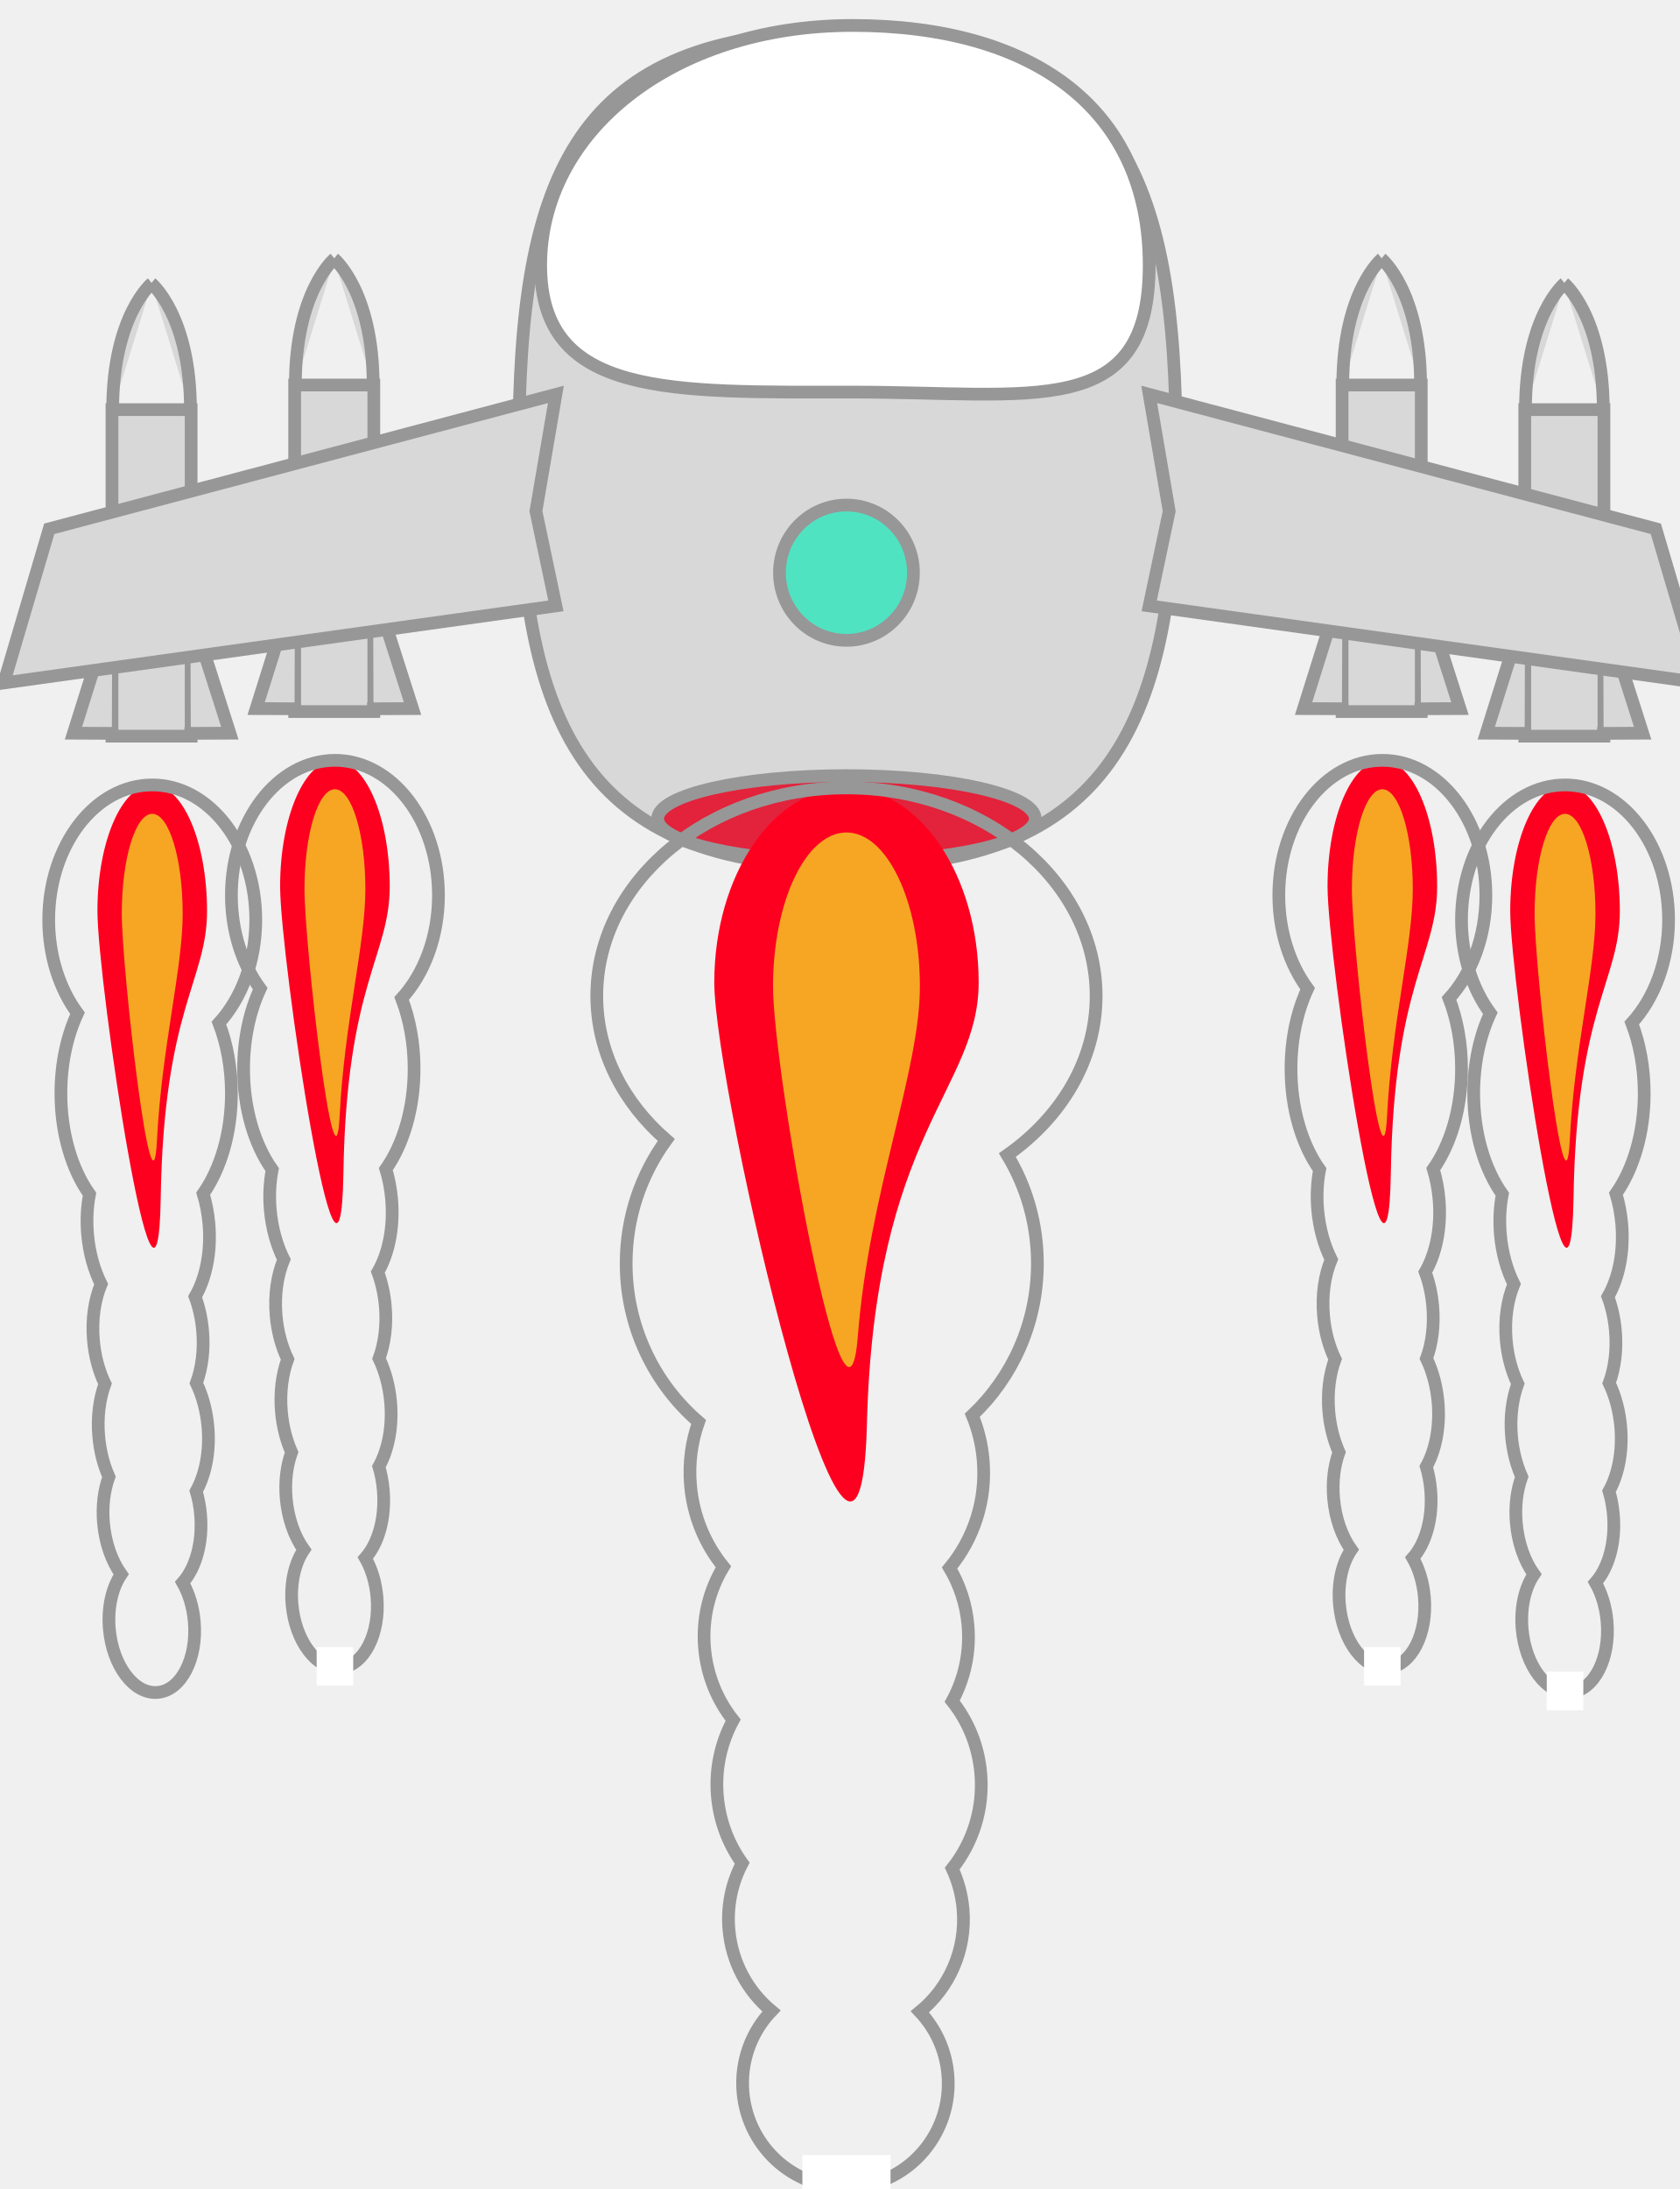
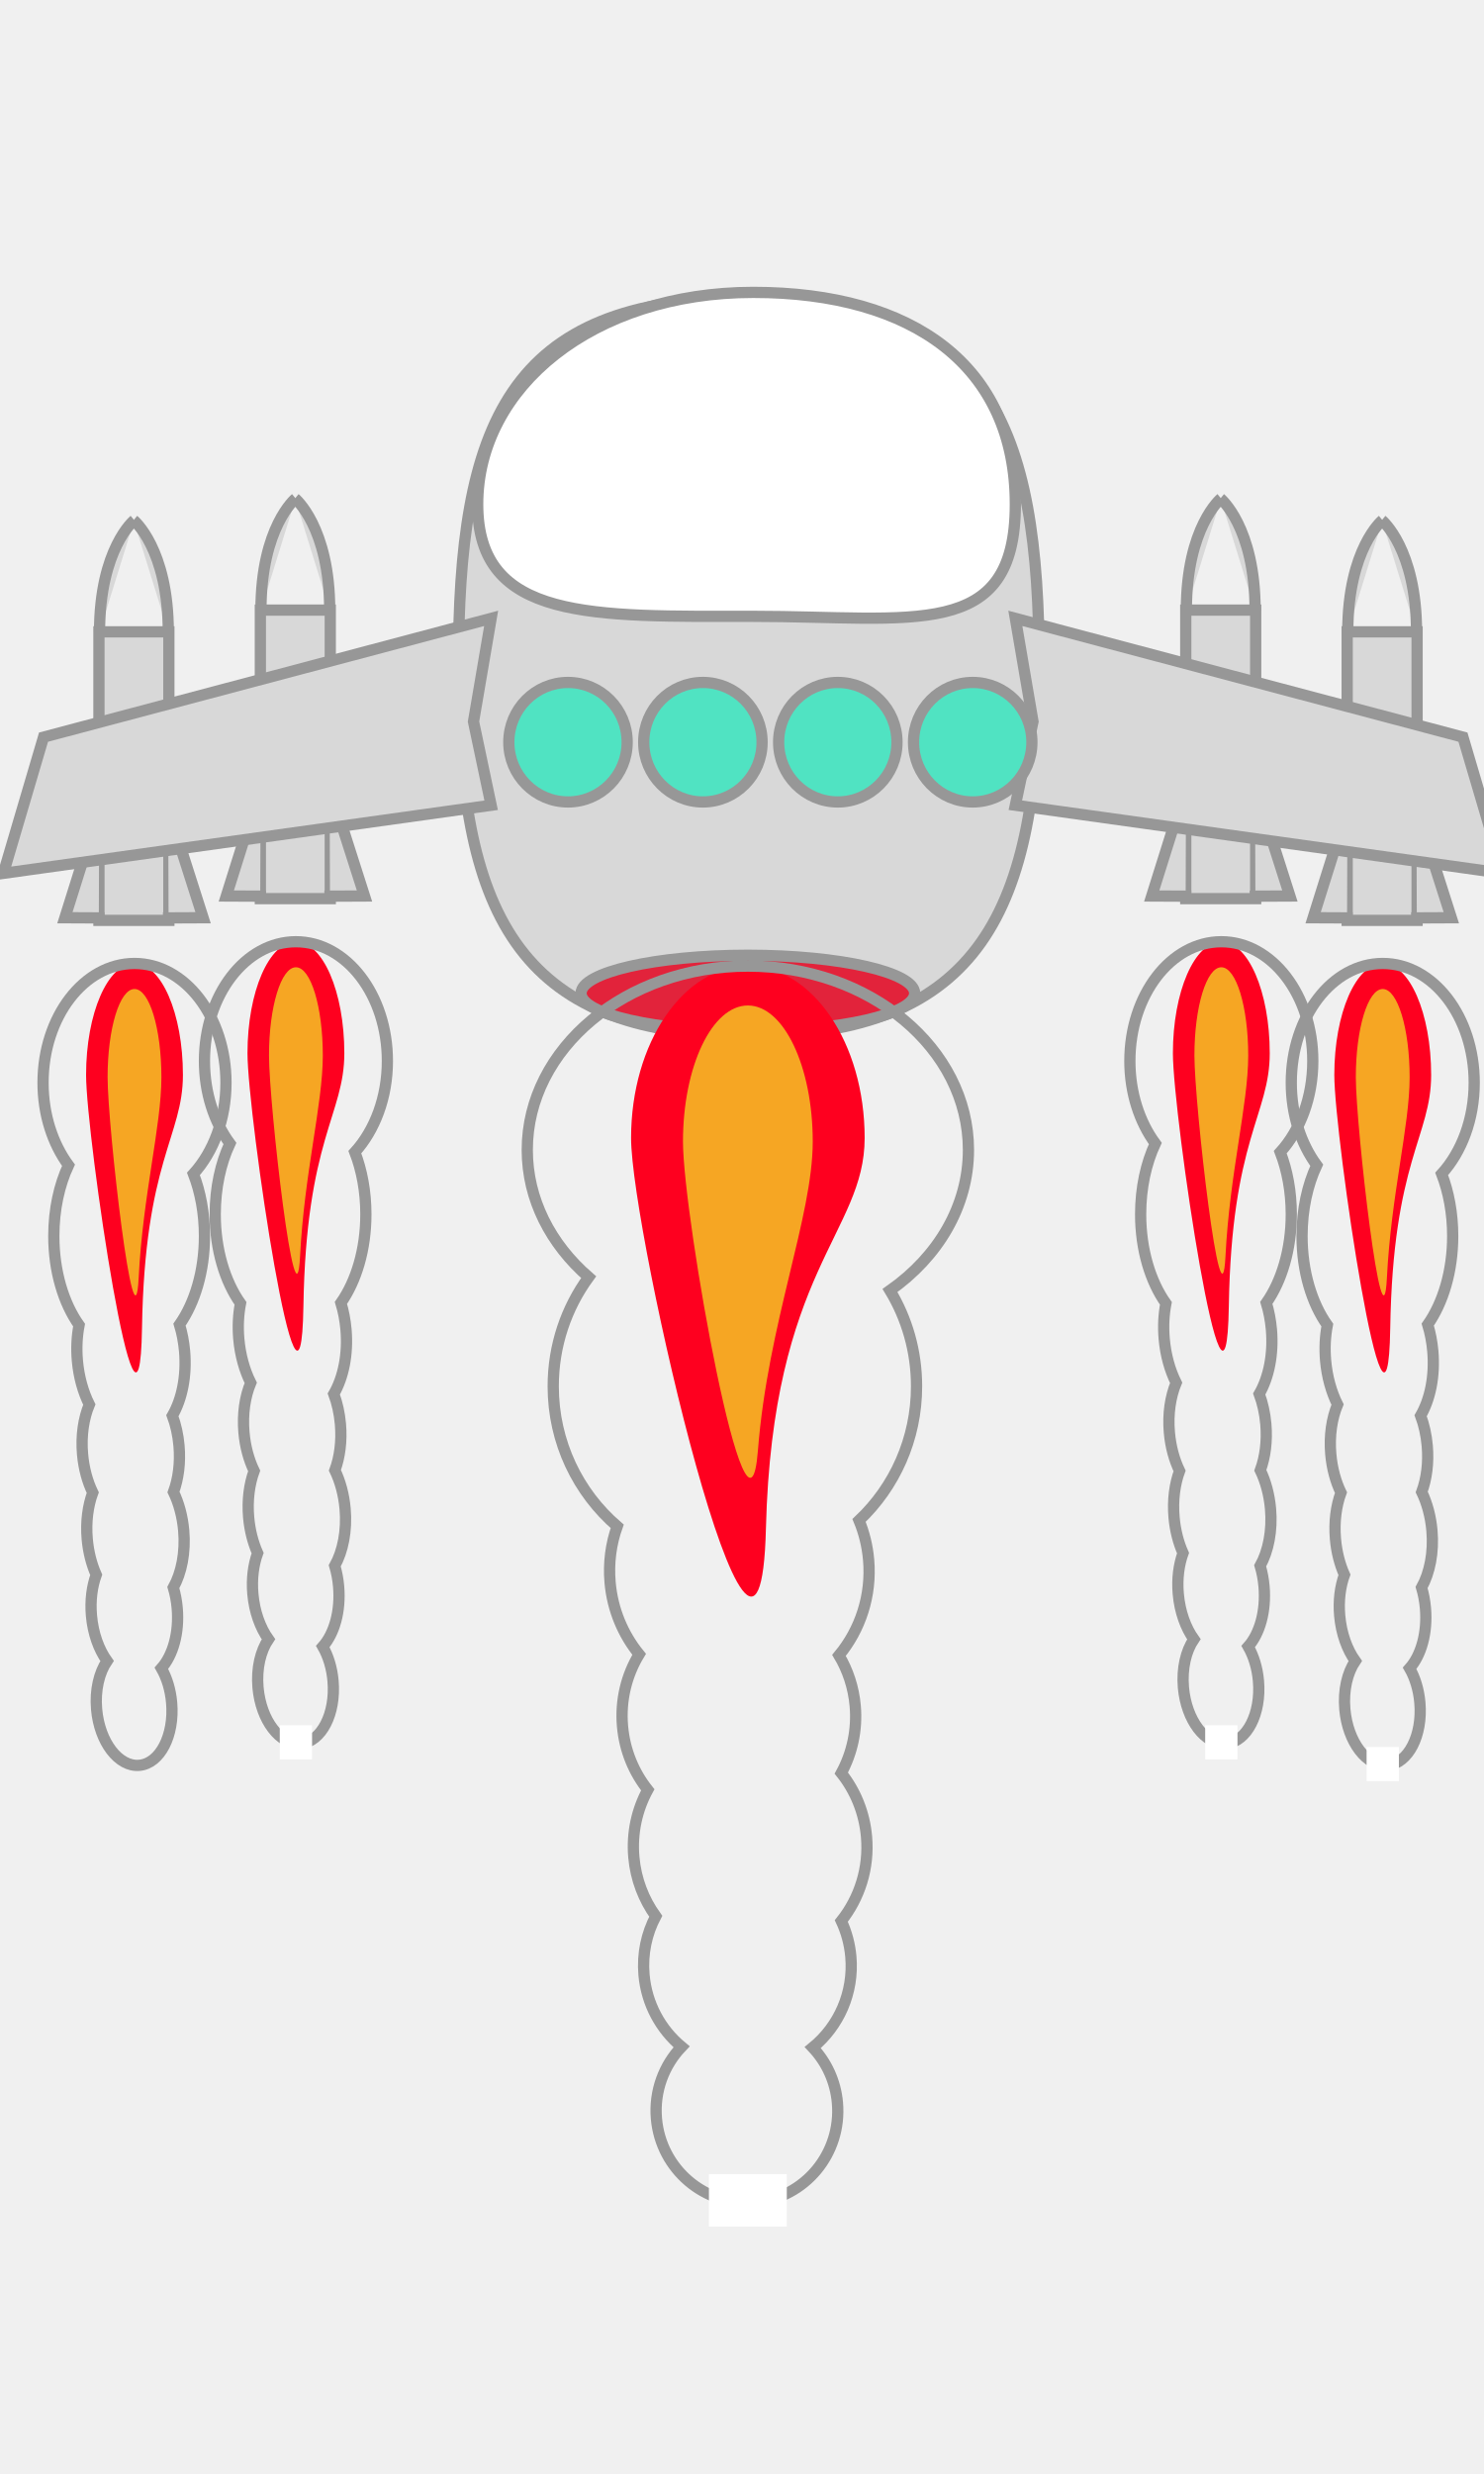
- <svg xmlns="http://www.w3.org/2000/svg" width="66px" height="86px" viewBox="0 0 66 86" version="1.1">
+ <svg xmlns="http://www.w3.org/2000/svg" width="90px" height="150px" viewBox="0 0 66 86" version="1.1">
  <defs />
  <g id="Page-1" stroke="none" stroke-width="1" fill="none" fill-rule="evenodd">
    <g id="plane" transform="translate(0, 1)">
      <g class="rocket" id="rocket-3" transform="translate(50.25, 9.179775)">
        <g id="exhaust" transform="translate(0, 19.69147)">
          <path d="M4.401,16.219 C4.52,8.764 6.221,7.695 6.221,4.957 C6.221,2.219 5.257,0 4.068,0 C2.878,0 1.914,2.219 1.914,4.957 C1.914,7.695 4.282,23.675 4.401,16.219 Z" id="Oval-1" fill="#FE001F" />
          <path d="M4.253,13.976 C4.438,10.288 5.264,7.228 5.264,5.061 C5.264,2.893 4.729,1.136 4.068,1.136 C3.407,1.136 2.871,2.893 2.871,5.061 C2.871,7.228 4.068,17.665 4.253,13.976 Z" id="Oval-2" fill="#F6A623" />
          <path class="smoke" d="M1.603,16.08 C1.508,16.567 1.479,17.1 1.527,17.655 C1.591,18.385 1.781,19.055 2.059,19.612 C1.803,20.226 1.685,20.996 1.757,21.817 C1.812,22.452 1.974,23.037 2.211,23.529 L2.211,23.529 C1.995,24.117 1.899,24.831 1.965,25.59 C2.016,26.175 2.158,26.717 2.365,27.183 C2.177,27.702 2.094,28.33 2.153,28.997 C2.223,29.794 2.481,30.501 2.847,31.013 L2.847,31.013 C2.495,31.531 2.308,32.309 2.382,33.159 C2.51,34.617 3.36,35.734 4.282,35.653 C5.203,35.573 5.847,34.325 5.719,32.867 C5.669,32.285 5.502,31.757 5.263,31.338 C5.774,30.762 6.063,29.766 5.967,28.663 C5.939,28.341 5.88,28.034 5.795,27.749 L5.795,27.749 C6.158,27.093 6.341,26.19 6.256,25.214 C6.2,24.579 6.038,23.994 5.802,23.502 C6.018,22.914 6.114,22.2 6.047,21.442 C6.005,20.962 5.903,20.511 5.753,20.108 L5.753,20.108 C6.176,19.375 6.392,18.349 6.295,17.238 C6.258,16.822 6.181,16.426 6.069,16.059 C6.75,15.088 7.179,13.682 7.179,12.118 C7.179,11.106 6.999,10.161 6.689,9.356 C7.574,8.384 8.136,6.928 8.136,5.302 C8.136,2.374 6.314,0 4.068,0 C1.821,0 0,2.374 0,5.302 C0,6.726 0.431,8.019 1.132,8.971 C0.721,9.851 0.479,10.94 0.479,12.118 C0.479,13.694 0.913,15.109 1.603,16.08 Z" id="Oval-3" stroke="#979797" stroke-width="0.5" />
          <rect id="Rectangle-1" fill="#FFFFFF" x="3.35" y="34.839" width="1.436" height="1.515" />
        </g>
        <g class="rocket-body">
          <path d="M5.57,4.95 C5.57,1.248 4.028,-0.018 4.028,-0.018" id="Path-1" stroke="#979797" stroke-width="0.5" fill="#D8D8D8" />
          <path d="M2.513,4.95 C2.513,1.248 4.054,-0.018 4.054,-0.018" id="Path-2" stroke="#979797" stroke-width="0.5" fill="#D8D8D8" />
          <path d="M2.486,4.947 L2.486,17.776 L5.596,17.776 L5.596,4.947 L2.486,4.947 L2.486,4.947 Z" id="Rectangle-1" stroke="#979797" stroke-width="0.5" fill="#D8D8D8" />
          <path d="M2.497,12.803 L0.972,17.659 L2.481,17.666" id="Line" stroke="#979797" stroke-width="0.5" stroke-linecap="square" fill="#D8D8D8" />
          <path d="M7.118,12.803 L5.567,17.659 L7.102,17.666" id="Line-2" stroke="#979797" stroke-width="0.5" stroke-linecap="square" fill="#D8D8D8" transform="translate(6.342504, 15.231) scale(-1, 1) translate(-6.342504, -15.231) " />
        </g>
      </g>
      <g class="rocket" id="rocket-4" transform="translate(57.42857, 10.14607)">
        <g id="exhaust" transform="translate(0, 19.69147)">
          <path d="M4.401,16.219 C4.52,8.764 6.221,7.695 6.221,4.957 C6.221,2.219 5.257,0 4.068,0 C2.878,0 1.914,2.219 1.914,4.957 C1.914,7.695 4.282,23.675 4.401,16.219 Z" id="Oval-1" fill="#FE001F" />
          <path d="M4.253,13.976 C4.438,10.288 5.264,7.228 5.264,5.061 C5.264,2.893 4.729,1.136 4.068,1.136 C3.407,1.136 2.871,2.893 2.871,5.061 C2.871,7.228 4.068,17.665 4.253,13.976 Z" id="Oval-2" fill="#F6A623" />
          <path class="smoke" d="M1.603,16.08 C1.508,16.567 1.479,17.1 1.527,17.655 C1.591,18.385 1.781,19.055 2.059,19.612 C1.803,20.226 1.685,20.996 1.757,21.817 C1.812,22.452 1.974,23.037 2.211,23.529 L2.211,23.529 C1.995,24.117 1.899,24.831 1.965,25.59 C2.016,26.175 2.158,26.717 2.365,27.183 C2.177,27.702 2.094,28.33 2.153,28.997 C2.223,29.794 2.481,30.501 2.847,31.013 L2.847,31.013 C2.495,31.531 2.308,32.309 2.382,33.159 C2.51,34.617 3.36,35.734 4.282,35.653 C5.203,35.573 5.847,34.325 5.719,32.867 C5.669,32.285 5.502,31.757 5.263,31.338 C5.774,30.762 6.063,29.766 5.967,28.663 C5.939,28.341 5.88,28.034 5.795,27.749 L5.795,27.749 C6.158,27.093 6.341,26.19 6.256,25.214 C6.2,24.579 6.038,23.994 5.802,23.502 C6.018,22.914 6.114,22.2 6.047,21.442 C6.005,20.962 5.903,20.511 5.753,20.108 L5.753,20.108 C6.176,19.375 6.392,18.349 6.295,17.238 C6.258,16.822 6.181,16.426 6.069,16.059 C6.75,15.088 7.179,13.682 7.179,12.118 C7.179,11.106 6.999,10.161 6.689,9.356 C7.574,8.384 8.136,6.928 8.136,5.302 C8.136,2.374 6.314,0 4.068,0 C1.821,0 0,2.374 0,5.302 C0,6.726 0.431,8.019 1.132,8.971 C0.721,9.851 0.479,10.94 0.479,12.118 C0.479,13.694 0.913,15.109 1.603,16.08 Z" id="Oval-3" stroke="#979797" stroke-width="0.5" />
          <rect id="Rectangle-1" fill="#FFFFFF" x="3.35" y="34.839" width="1.436" height="1.515" />
        </g>
        <g class="rocket-body">
          <path d="M5.57,4.95 C5.57,1.248 4.028,-0.018 4.028,-0.018" id="Path-1" stroke="#979797" stroke-width="0.5" fill="#D8D8D8" />
          <path d="M2.513,4.95 C2.513,1.248 4.054,-0.018 4.054,-0.018" id="Path-2" stroke="#979797" stroke-width="0.5" fill="#D8D8D8" />
          <path d="M2.486,4.947 L2.486,17.776 L5.596,17.776 L5.596,4.947 L2.486,4.947 L2.486,4.947 Z" id="Rectangle-1" stroke="#979797" stroke-width="0.5" fill="#D8D8D8" />
          <path d="M2.497,12.803 L0.972,17.659 L2.481,17.666" id="Line" stroke="#979797" stroke-width="0.5" stroke-linecap="square" fill="#D8D8D8" />
          <path d="M7.118,12.803 L5.567,17.659 L7.102,17.666" id="Line-2" stroke="#979797" stroke-width="0.5" stroke-linecap="square" fill="#D8D8D8" transform="translate(6.342504, 15.231) scale(-1, 1) translate(-6.342504, -15.231) " />
        </g>
      </g>
      <g class="rocket" id="rocket-2" transform="translate(9.092857, 9.179775)">
        <g id="exhaust" transform="translate(0, 19.69147)">
          <path d="M4.401,16.219 C4.52,8.764 6.221,7.695 6.221,4.957 C6.221,2.219 5.257,0 4.068,0 C2.878,0 1.914,2.219 1.914,4.957 C1.914,7.695 4.282,23.675 4.401,16.219 Z" id="Oval-1" fill="#FE001F" />
          <path d="M4.253,13.976 C4.438,10.288 5.264,7.228 5.264,5.061 C5.264,2.893 4.729,1.136 4.068,1.136 C3.407,1.136 2.871,2.893 2.871,5.061 C2.871,7.228 4.068,17.665 4.253,13.976 Z" id="Oval-2" fill="#F6A623" />
          <path class="smoke" d="M1.603,16.08 C1.508,16.567 1.479,17.1 1.527,17.655 C1.591,18.385 1.781,19.055 2.059,19.612 C1.803,20.226 1.685,20.996 1.757,21.817 C1.812,22.452 1.974,23.037 2.211,23.529 L2.211,23.529 C1.995,24.117 1.899,24.831 1.965,25.59 C2.016,26.175 2.158,26.717 2.365,27.183 C2.177,27.702 2.094,28.33 2.153,28.997 C2.223,29.794 2.481,30.501 2.847,31.013 L2.847,31.013 C2.495,31.531 2.308,32.309 2.382,33.159 C2.51,34.617 3.36,35.734 4.282,35.653 C5.203,35.573 5.847,34.325 5.719,32.867 C5.669,32.285 5.502,31.757 5.263,31.338 C5.774,30.762 6.063,29.766 5.967,28.663 C5.939,28.341 5.88,28.034 5.795,27.749 L5.795,27.749 C6.158,27.093 6.341,26.19 6.256,25.214 C6.2,24.579 6.038,23.994 5.802,23.502 C6.018,22.914 6.114,22.2 6.047,21.442 C6.005,20.962 5.903,20.511 5.753,20.108 L5.753,20.108 C6.176,19.375 6.392,18.349 6.295,17.238 C6.258,16.822 6.181,16.426 6.069,16.059 C6.75,15.088 7.179,13.682 7.179,12.118 C7.179,11.106 6.999,10.161 6.689,9.356 C7.574,8.384 8.136,6.928 8.136,5.302 C8.136,2.374 6.314,0 4.068,0 C1.821,0 0,2.374 0,5.302 C0,6.726 0.431,8.019 1.132,8.971 C0.721,9.851 0.479,10.94 0.479,12.118 C0.479,13.694 0.913,15.109 1.603,16.08 Z" id="Oval-3" stroke="#979797" stroke-width="0.5" />
          <rect id="Rectangle-1" fill="#FFFFFF" x="3.35" y="34.839" width="1.436" height="1.515" />
        </g>
        <g class="rocket-body">
          <path d="M5.57,4.95 C5.57,1.248 4.028,-0.018 4.028,-0.018" id="Path-1" stroke="#979797" stroke-width="0.5" fill="#D8D8D8" />
          <path d="M2.513,4.95 C2.513,1.248 4.054,-0.018 4.054,-0.018" id="Path-2" stroke="#979797" stroke-width="0.5" fill="#D8D8D8" />
          <path d="M2.486,4.947 L2.486,17.776 L5.596,17.776 L5.596,4.947 L2.486,4.947 L2.486,4.947 Z" id="Rectangle-1" stroke="#979797" stroke-width="0.5" fill="#D8D8D8" />
          <path d="M2.497,12.803 L0.972,17.659 L2.481,17.666" id="Line" stroke="#979797" stroke-width="0.5" stroke-linecap="square" fill="#D8D8D8" />
          <path d="M7.118,12.803 L5.567,17.659 L7.102,17.666" id="Line-2" stroke="#979797" stroke-width="0.5" stroke-linecap="square" fill="#D8D8D8" transform="translate(6.342504, 15.231) scale(-1, 1) translate(-6.342504, -15.231) " />
        </g>
      </g>
      <g class="rocket" id="rocket-1" transform="translate(1.914286, 10.14607)">
        <g id="exhaust" transform="translate(0, 19.69147)">
          <path d="M4.401,16.219 C4.52,8.764 6.221,7.695 6.221,4.957 C6.221,2.219 5.257,3.55271368e-15 4.068,3.55271368e-15 C2.878,3.55271368e-15 1.914,2.219 1.914,4.957 C1.914,7.695 4.282,23.675 4.401,16.219 Z" id="Oval-1" fill="#FE001F" />
          <path d="M4.253,13.976 C4.438,10.288 5.264,7.228 5.264,5.061 C5.264,2.893 4.729,1.136 4.068,1.136 C3.407,1.136 2.871,2.893 2.871,5.061 C2.871,7.228 4.068,17.665 4.253,13.976 Z" id="Oval-2" fill="#F6A623" />
          <path class="smoke" d="M1.603,16.08 C1.508,16.567 1.479,17.1 1.527,17.655 C1.591,18.385 1.781,19.055 2.059,19.612 C1.803,20.226 1.685,20.996 1.757,21.817 C1.812,22.452 1.974,23.037 2.211,23.529 L2.211,23.529 C1.995,24.117 1.899,24.831 1.965,25.59 C2.016,26.175 2.158,26.717 2.365,27.183 C2.177,27.702 2.094,28.33 2.153,28.997 C2.223,29.794 2.481,30.501 2.847,31.013 L2.847,31.013 C2.495,31.531 2.308,32.309 2.382,33.159 C2.51,34.617 3.36,35.734 4.282,35.653 C5.203,35.573 5.847,34.325 5.719,32.867 C5.669,32.285 5.502,31.757 5.263,31.338 C5.774,30.762 6.063,29.766 5.967,28.663 C5.939,28.341 5.88,28.034 5.795,27.749 L5.795,27.749 C6.158,27.093 6.341,26.19 6.256,25.214 C6.2,24.579 6.038,23.994 5.802,23.502 C6.018,22.914 6.114,22.2 6.047,21.442 C6.005,20.962 5.903,20.511 5.753,20.108 L5.753,20.108 C6.176,19.375 6.392,18.349 6.295,17.238 C6.258,16.822 6.181,16.426 6.069,16.059 C6.75,15.088 7.179,13.682 7.179,12.118 C7.179,11.106 6.999,10.161 6.689,9.356 C7.574,8.384 8.136,6.928 8.136,5.302 C8.136,2.374 6.314,3.43295929e-15 4.068,3.43295929e-15 C1.821,3.43295929e-15 0,2.374 0,5.302 C0,6.726 0.431,8.019 1.132,8.971 C0.721,9.851 0.479,10.94 0.479,12.118 C0.479,13.694 0.913,15.109 1.603,16.08 Z" id="Oval-3" stroke="#979797" stroke-width="0.5" />
          <rect id="Rectangle-1" opacity="0" fill="#FFFFFF" x="3.35" y="34.839" width="1.436" height="1.515" />
        </g>
        <g class="rocket-body">
          <path d="M5.57,4.95 C5.57,1.248 4.028,-0.018 4.028,-0.018" id="Path-1" stroke="#979797" stroke-width="0.5" fill="#D8D8D8" />
          <path d="M2.513,4.95 C2.513,1.248 4.054,-0.018 4.054,-0.018" id="Path-2" stroke="#979797" stroke-width="0.5" fill="#D8D8D8" />
          <path d="M2.486,4.947 L2.486,17.776 L5.596,17.776 L5.596,4.947 L2.486,4.947 L2.486,4.947 Z" id="Rectangle-1" stroke="#979797" stroke-width="0.5" fill="#D8D8D8" />
          <path d="M2.497,12.803 L0.972,17.659 L2.481,17.666" id="Line" stroke="#979797" stroke-width="0.5" stroke-linecap="square" fill="#D8D8D8" />
          <path d="M7.118,12.803 L5.567,17.659 L7.102,17.666" id="Line-2" stroke="#979797" stroke-width="0.5" stroke-linecap="square" fill="#D8D8D8" transform="translate(6.342504, 15.231) scale(-1, 1) translate(-6.342504, -15.231) " />
        </g>
      </g>
      <g id="planebody">
        <path d="M33.261,33.055 C43.615,33.055 46.216,27.475 46.216,16.669 C46.216,5.862 43.965,0.235 33.261,0.235 C22.556,0.235 20.387,5.862 20.387,16.669 C20.387,27.475 22.906,33.055 33.261,33.055 Z" id="Oval-10" stroke="#979797" stroke-width="0.5" fill="#D8D8D8" />
        <path d="M33.5,14.404 C40.636,14.404 45.156,15.536 45.156,9.421 C45.156,3.307 40.636,0 33.5,0 C26.364,0 21.245,4.218 21.245,9.421 C21.245,14.625 26.364,14.404 33.5,14.404 Z" id="Oval-11" stroke="#979797" stroke-width="0.5" fill="#FFFFFF" />
        <path d="M1.936,19.775 L0.15,25.831 L21.843,22.803 L21.059,19.084 L21.843,14.494 L1.936,19.775 Z" id="Rectangle-2" stroke="#979797" stroke-width="0.5" fill="#D8D8D8" />
        <path d="M46.922,19.775 L45.136,25.831 L66.829,22.803 L66.044,19.084 L66.829,14.494 L46.922,19.775 Z" id="Rectangle-3" stroke="#979797" stroke-width="0.5" fill="#D8D8D8" transform="translate(55.99286, 20.05056) scale(-1, 1) translate(-55.99286, -20.05056) " />
-         <ellipse id="Oval-48" stroke="#979797" stroke-width="0.5" fill="#50E3C2" cx="33.261" cy="21.5" rx="2.632" ry="2.657" />
+         <ellipse id="health-1" stroke="#979797" stroke-width="0.5" cx="25.261" cy="20" rx="2.632" ry="2.657" fill="#50E3C2" />
+         <ellipse id="health-2" stroke="#979797" stroke-width="0.5" cx="31.261" cy="20" rx="2.632" ry="2.657" fill="#50E3C2" />
+         <ellipse id="health-3" stroke="#979797" stroke-width="0.5" cx="37.261" cy="20" rx="2.632" ry="2.657" fill="#50E3C2" />
+         <ellipse id="health-4" stroke="#979797" stroke-width="0.5" cx="43.261" cy="20" rx="2.632" ry="2.657" fill="#50E3C2" />
        <ellipse id="Oval-49" stroke="#979797" stroke-width="0.5" fill="#E2233B" cx="33.261" cy="31.163" rx="7.418" ry="1.691" />
        <g id="exhaust-2" transform="translate(23.45, 29.95506)">
          <path d="M10.614,25.005 C10.9,13.511 15.005,11.863 15.005,7.642 C15.005,3.422 12.679,0 9.811,0 C6.942,0 4.617,3.422 4.617,7.642 C4.617,11.863 10.328,36.499 10.614,25.005 Z" id="Oval-1" fill="#FE001F" />
          <path d="M10.257,21.547 C10.703,15.861 12.696,11.143 12.696,7.802 C12.696,4.46 11.404,1.751 9.811,1.751 C8.217,1.751 6.925,4.46 6.925,7.802 C6.925,11.143 9.811,27.233 10.257,21.547 Z" id="Oval-2" fill="#F6A623" />
          <path class="smoke" d="M4,24.909 C3.724,25.682 3.607,26.527 3.683,27.4 C3.79,28.62 4.26,29.72 4.976,30.599 C4.416,31.524 4.134,32.633 4.236,33.798 C4.33,34.872 4.737,35.843 5.359,36.625 L5.359,36.625 C4.879,37.506 4.645,38.536 4.739,39.614 C4.826,40.6 5.176,41.499 5.714,42.246 C5.307,43.017 5.11,43.912 5.192,44.849 C5.306,46.15 5.937,47.281 6.863,48.051 L6.863,48.051 C6.079,48.871 5.638,50.019 5.745,51.247 C5.942,53.495 7.903,55.16 10.126,54.966 C12.348,54.771 13.991,52.791 13.794,50.542 C13.71,49.583 13.305,48.731 12.696,48.083 C13.849,47.14 14.531,45.652 14.391,44.044 C14.341,43.477 14.193,42.943 13.966,42.456 L13.966,42.456 C14.775,41.438 15.211,40.114 15.088,38.708 C14.994,37.634 14.587,36.664 13.965,35.881 C14.445,35 14.679,33.97 14.585,32.893 C14.513,32.071 14.257,31.309 13.863,30.647 L13.863,30.647 C14.808,29.504 15.321,27.997 15.181,26.394 C15.127,25.777 14.98,25.191 14.755,24.648 C16.329,23.157 17.313,21.035 17.313,18.682 C17.313,17.122 16.881,15.664 16.132,14.424 C18.266,12.925 19.621,10.681 19.621,8.173 C19.621,3.659 15.229,0 9.811,0 C4.392,0 0,3.659 0,8.173 C0,10.369 1.039,12.362 2.73,13.831 C1.74,15.188 1.154,16.865 1.154,18.682 C1.154,21.176 2.259,23.41 4,24.909 Z" id="Oval-3" stroke="#979797" stroke-width="0.5" />
          <rect class="rect" id="Rectangle-1" fill="#FFFFFF" x="8.079" y="53.71" width="3.463" height="2.335" />
        </g>
      </g>
    </g>
  </g>
</svg>
